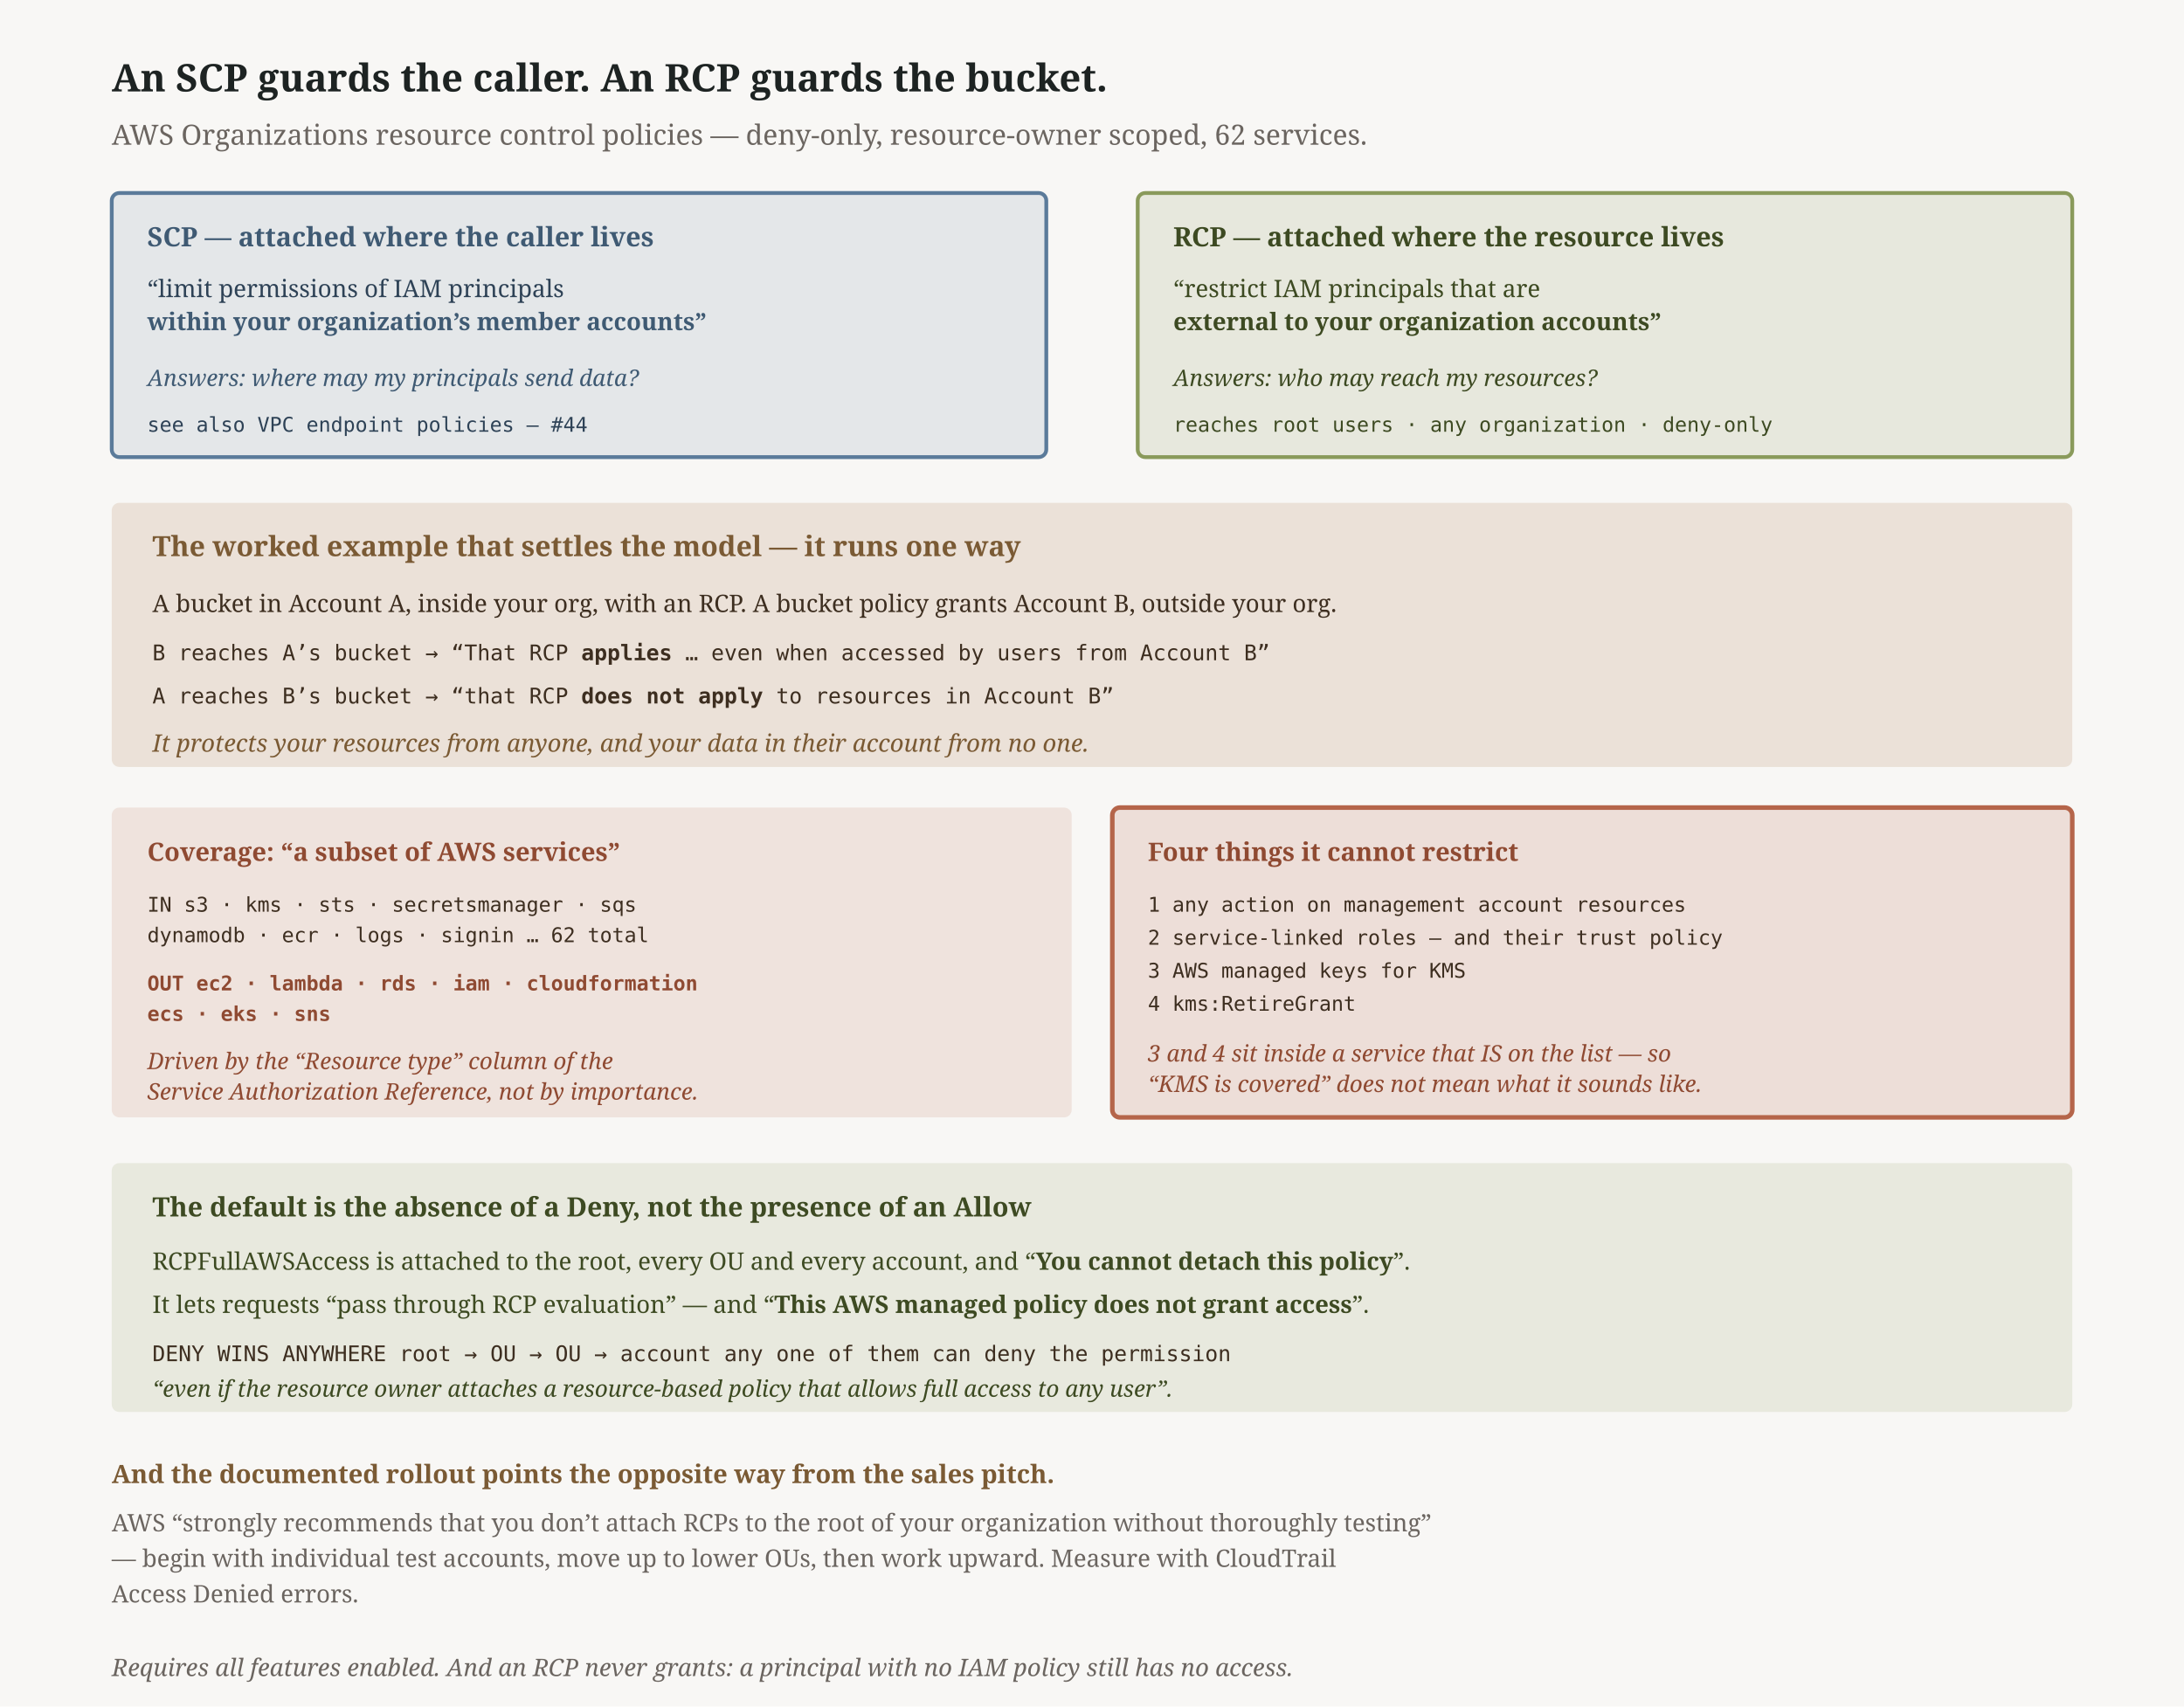
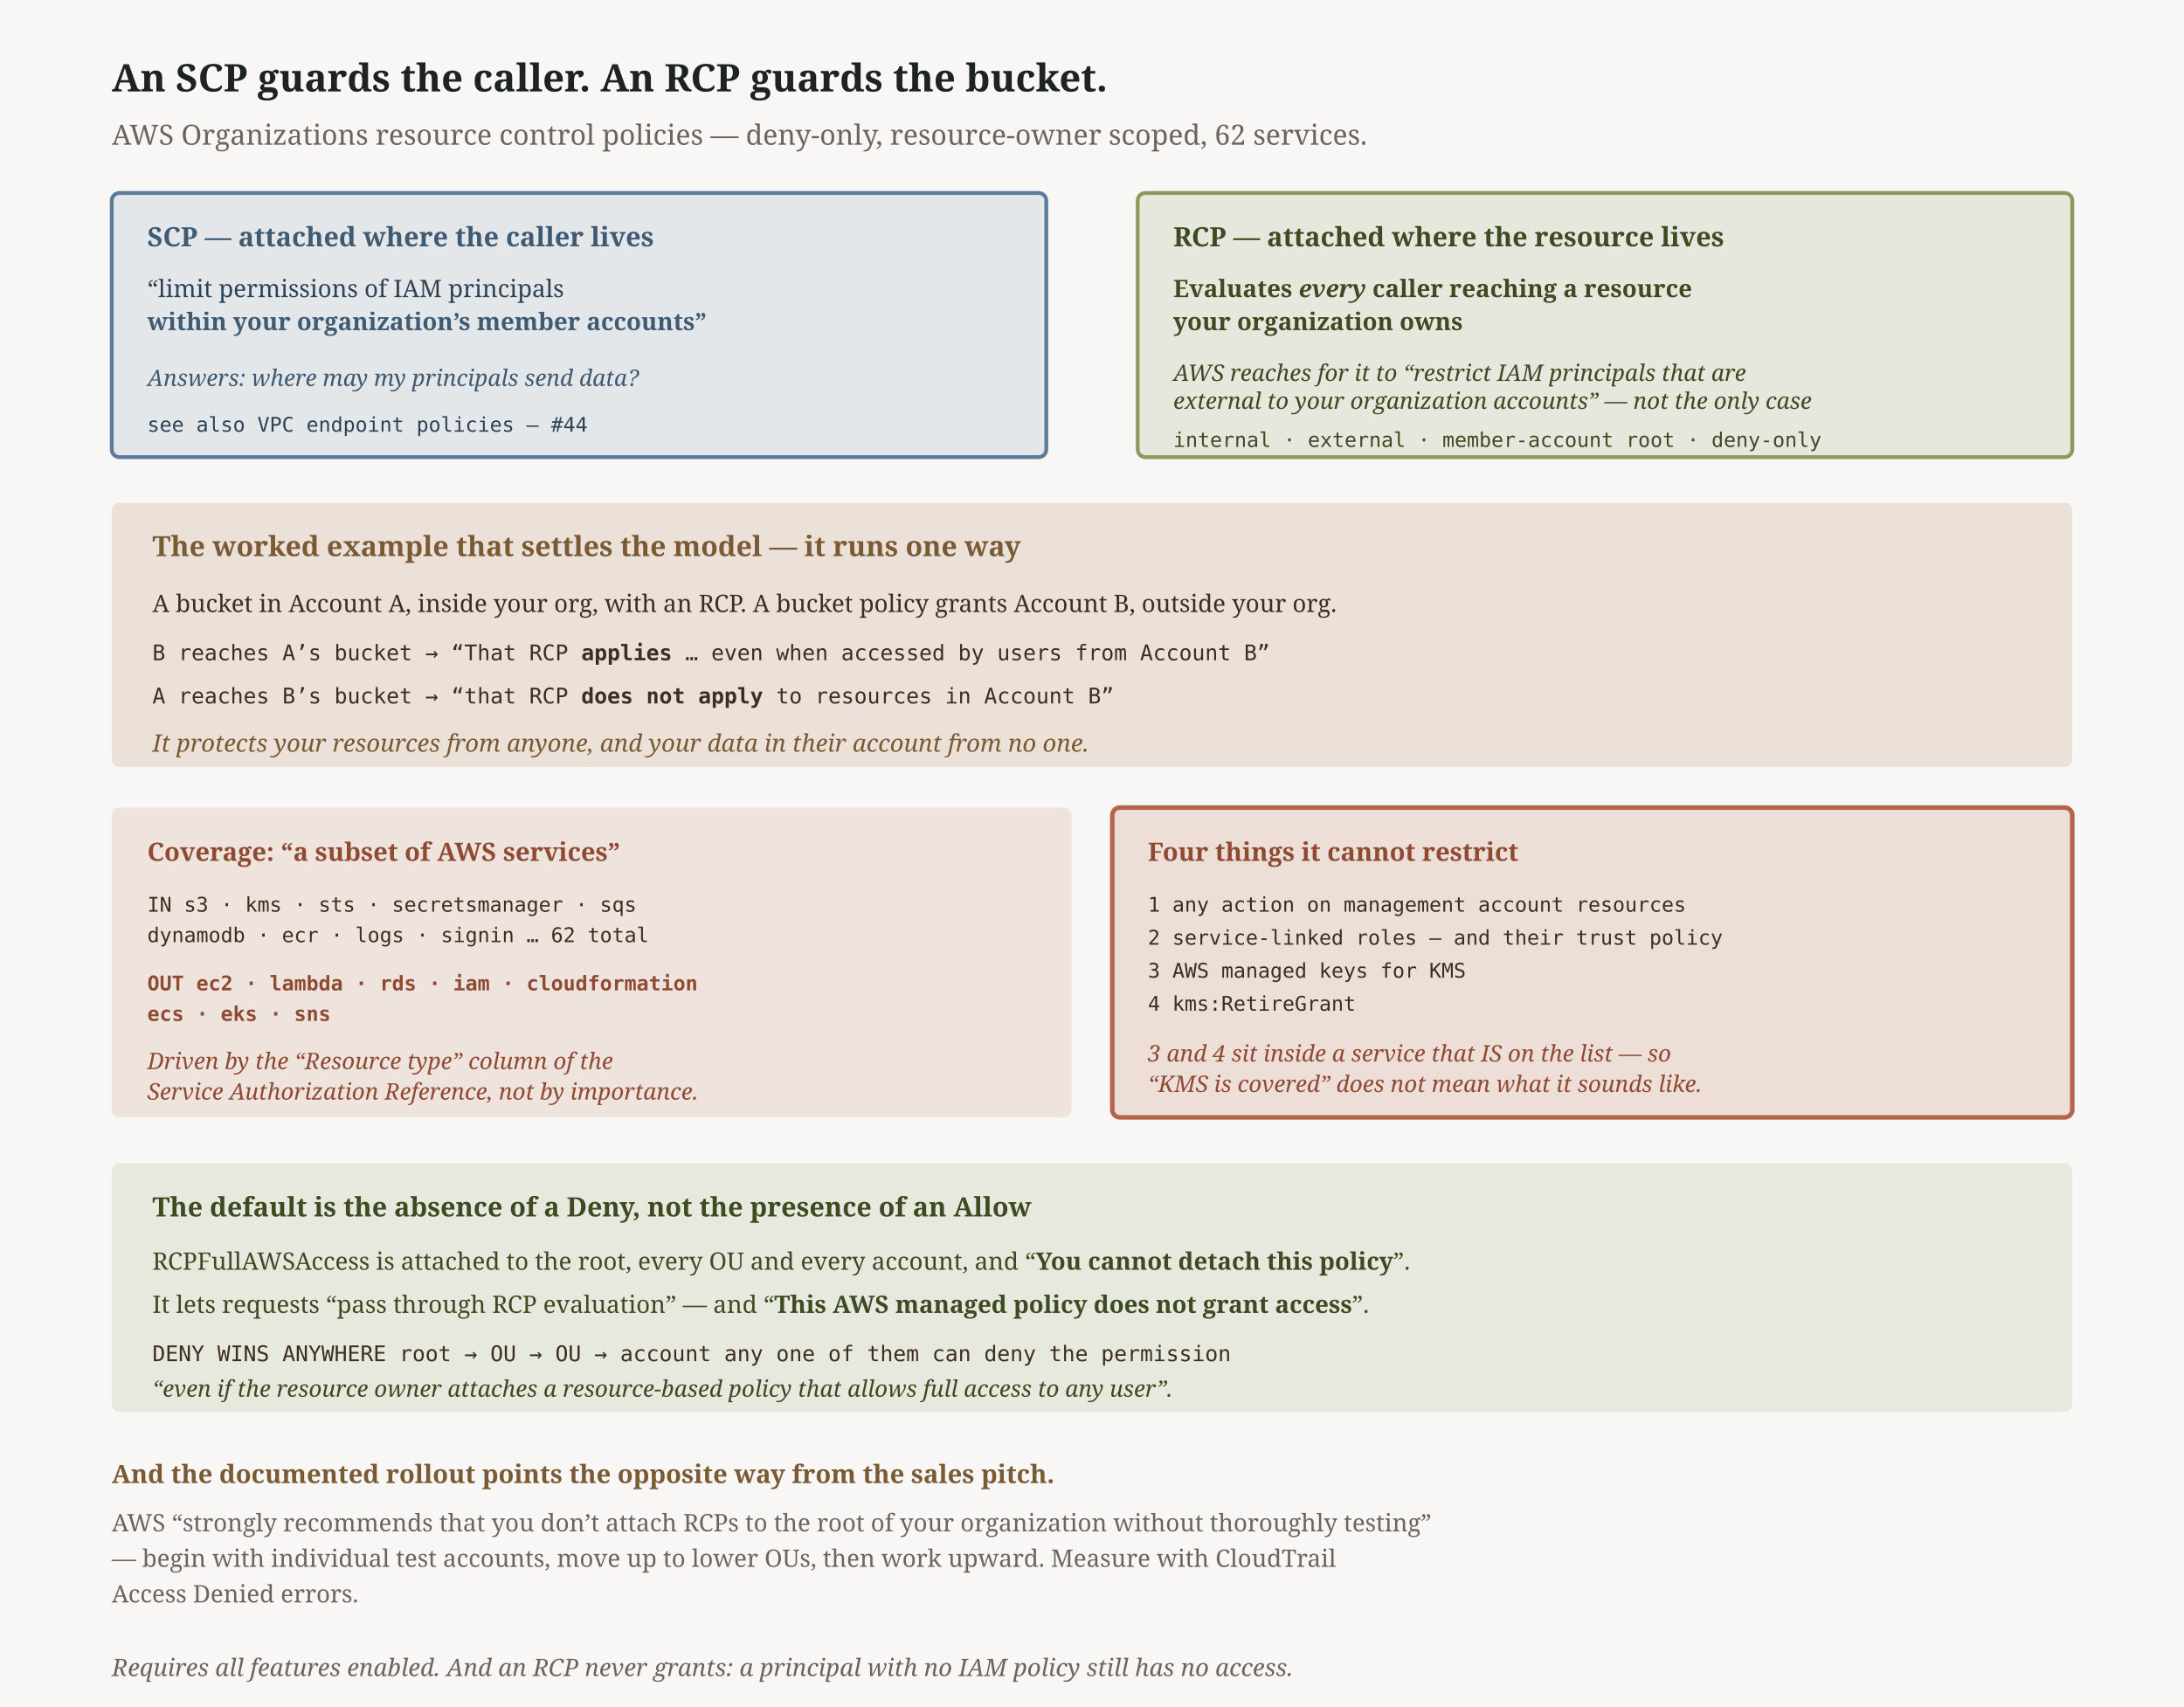
<svg xmlns="http://www.w3.org/2000/svg" viewBox="0 0 860 672" style="width:100%;max-width:860px;" role="img" aria-label="Diagram: an AWS Organizations resource control policy is attached where the resource lives, while a service control policy is attached where the caller lives. AWS states that an SCP limits permissions of IAM principals within the organization's member accounts while an RCP restricts IAM principals external to those accounts making requests to resources within them. RCPs never grant permissions and the effective permissions are the logical intersection of RCPs, SCPs, identity-based and resource-based policies. The policy is one-directional: AWS's worked example shows that an RCP on Account A applies to its S3 bucket even when accessed by users from Account B outside the organization, but does not apply to resources in Account B when accessed by users in Account A. RCPs reach principals regardless of organization membership, including root users. They cover a subset of services, 62 on the documented list, which excludes EC2, Lambda, RDS, IAM, CloudFormation, ECS, EKS and SNS. Four things cannot be restricted: resources in the management account, service-linked roles including their trust policy, AWS managed KMS keys, and the kms:RetireGrant permission. The RCPFullAWSAccess managed policy is attached everywhere, cannot be detached, and lets requests pass through RCP evaluation without granting access.">
  <rect width="860" height="672" fill="#F8F7F5" />
  <text x="44" y="36" font-family="Georgia, serif" font-size="15" font-weight="bold" fill="#1D2322">An SCP guards the caller. An RCP guards the bucket.</text>
  <text x="44" y="57" font-family="Georgia, serif" font-size="11" fill="#6B6560">AWS Organizations resource control policies — deny-only, resource-owner scoped, 62 services.</text>
  <rect x="44" y="76" width="368" height="104" rx="3" fill="#5B7B9A" opacity="0.13" />
  <rect x="44" y="76" width="368" height="104" rx="3" fill="none" stroke="#5B7B9A" stroke-width="1.5" />
  <text x="58" y="97" font-family="Georgia, serif" font-size="10.5" font-weight="bold" fill="#3F5A73">SCP — attached where the caller lives</text>
  <text x="58" y="117" font-family="Georgia, serif" font-size="9.5" fill="#2E4256">“limit permissions of IAM principals</text>
  <text x="58" y="130" font-family="Georgia, serif" font-size="9.5" font-weight="bold" fill="#3F5A73">within your organization’s member accounts”</text>
  <text x="58" y="152" font-family="Georgia, serif" font-size="9" font-style="italic" fill="#3F5A73">Answers: where may my principals send data?</text>
  <text x="58" y="170" font-family="Consolas, monospace" font-size="8" fill="#2E4256">see also VPC endpoint policies — #44</text>
  <rect x="448" y="76" width="368" height="104" rx="3" fill="#8A9A5B" opacity="0.16" />
  <rect x="448" y="76" width="368" height="104" rx="3" fill="none" stroke="#8A9A5B" stroke-width="1.5" />
  <text x="462" y="97" font-family="Georgia, serif" font-size="10.5" font-weight="bold" fill="#3D4A22">RCP — attached where the resource lives</text>
-   <text x="462" y="117" font-family="Georgia, serif" font-size="9.5" fill="#3D4A22">“restrict IAM principals that are</text>
-   <text x="462" y="130" font-family="Georgia, serif" font-size="9.5" font-weight="bold" fill="#3D4A22">external to your organization accounts”</text>
-   <text x="462" y="152" font-family="Georgia, serif" font-size="9" font-style="italic" fill="#3D4A22">Answers: who may reach my resources?</text>
-   <text x="462" y="170" font-family="Consolas, monospace" font-size="8" fill="#3D4A22">reaches root users · any organization · deny-only</text>
+   <text x="462" y="117" font-family="Georgia, serif" font-size="9.5" font-weight="bold" fill="#3D4A22">Evaluates <tspan font-style="italic">every</tspan> caller reaching a resource</text>
+   <text x="462" y="130" font-family="Georgia, serif" font-size="9.5" font-weight="bold" fill="#3D4A22">your organization owns</text>
+   <text x="462" y="150" font-family="Georgia, serif" font-size="9" font-style="italic" fill="#3D4A22">AWS reaches for it to “restrict IAM principals that are</text>
+   <text x="462" y="161" font-family="Georgia, serif" font-size="9" font-style="italic" fill="#3D4A22">external to your organization accounts” — not the only case</text>
+   <text x="462" y="176" font-family="Consolas, monospace" font-size="8" fill="#3D4A22">internal · external · member-account root · deny-only</text>
  <rect x="44" y="198" width="772" height="104" rx="3" fill="#C4A484" opacity="0.26" />
  <text x="60" y="219" font-family="Georgia, serif" font-size="11" font-weight="bold" fill="#7A5A34">The worked example that settles the model — it runs one way</text>
  <text x="60" y="241" font-family="Georgia, serif" font-size="9.5" fill="#3D2E20">A bucket in Account A, inside your org, with an RCP. A bucket policy grants Account B, outside your org.</text>
  <text x="60" y="260" font-family="Consolas, monospace" font-size="8.5" fill="#3D2E20">B reaches A’s bucket   → “That RCP <tspan font-weight="bold">applies</tspan> … even when accessed by users from Account B”</text>
  <text x="60" y="277" font-family="Consolas, monospace" font-size="8.5" fill="#3D2E20">A reaches B’s bucket   → “that RCP <tspan font-weight="bold">does not apply</tspan> to resources in Account B”</text>
  <text x="60" y="296" font-family="Georgia, serif" font-size="9.5" font-style="italic" fill="#7A5A34">It protects your resources from anyone, and your data in their account from no one.</text>
  <rect x="44" y="318" width="378" height="122" rx="3" fill="#B5654A" opacity="0.14" />
  <text x="58" y="339" font-family="Georgia, serif" font-size="10" font-weight="bold" fill="#8F4A32">Coverage: “a subset of AWS services”</text>
  <text x="58" y="359" font-family="Consolas, monospace" font-size="8" fill="#3D2E20">IN   s3 · kms · sts · secretsmanager · sqs</text>
  <text x="58" y="371" font-family="Consolas, monospace" font-size="8" fill="#3D2E20">     dynamodb · ecr · logs · signin … 62 total</text>
  <text x="58" y="390" font-family="Consolas, monospace" font-size="8" font-weight="bold" fill="#8F4A32">OUT  ec2 · lambda · rds · iam · cloudformation</text>
  <text x="58" y="402" font-family="Consolas, monospace" font-size="8" font-weight="bold" fill="#8F4A32">     ecs · eks · sns</text>
  <text x="58" y="421" font-family="Georgia, serif" font-size="9" font-style="italic" fill="#8F4A32">Driven by the “Resource type” column of the</text>
  <text x="58" y="433" font-family="Georgia, serif" font-size="9" font-style="italic" fill="#8F4A32">Service Authorization Reference, not by importance.</text>
  <rect x="438" y="318" width="378" height="122" rx="3" fill="#B5654A" opacity="0.17" />
  <rect x="438" y="318" width="378" height="122" rx="3" fill="none" stroke="#B5654A" stroke-width="1.8" />
  <text x="452" y="339" font-family="Georgia, serif" font-size="10" font-weight="bold" fill="#8F4A32">Four things it cannot restrict</text>
  <text x="452" y="359" font-family="Consolas, monospace" font-size="8" fill="#3D2E20">1  any action on management account resources</text>
  <text x="452" y="372" font-family="Consolas, monospace" font-size="8" fill="#3D2E20">2  service-linked roles — and their trust policy</text>
  <text x="452" y="385" font-family="Consolas, monospace" font-size="8" fill="#3D2E20">3  AWS managed keys for KMS</text>
  <text x="452" y="398" font-family="Consolas, monospace" font-size="8" fill="#3D2E20">4  kms:RetireGrant</text>
  <text x="452" y="418" font-family="Georgia, serif" font-size="9" font-style="italic" fill="#8F4A32">3 and 4 sit inside a service that IS on the list — so</text>
  <text x="452" y="430" font-family="Georgia, serif" font-size="9" font-style="italic" fill="#8F4A32">“KMS is covered” does not mean what it sounds like.</text>
  <rect x="44" y="458" width="772" height="98" rx="3" fill="#8A9A5B" opacity="0.15" />
  <text x="60" y="479" font-family="Georgia, serif" font-size="10.5" font-weight="bold" fill="#3D4A22">The default is the absence of a Deny, not the presence of an Allow</text>
  <text x="60" y="500" font-family="Georgia, serif" font-size="9.5" fill="#3D4A22">RCPFullAWSAccess is attached to the root, every OU and every account, and “<tspan font-weight="bold">You cannot detach this policy</tspan>”.</text>
  <text x="60" y="517" font-family="Georgia, serif" font-size="9.5" fill="#3D4A22">It lets requests “pass through RCP evaluation” — and “<tspan font-weight="bold">This AWS managed policy does not grant access</tspan>”.</text>
  <text x="60" y="536" font-family="Consolas, monospace" font-size="8.5" fill="#3D2E20">DENY WINS ANYWHERE   root → OU → OU → account   any one of them can deny the permission</text>
  <text x="60" y="550" font-family="Georgia, serif" font-size="9" font-style="italic" fill="#3D4A22">“even if the resource owner attaches a resource-based policy that allows full access to any user”.</text>
  <text x="44" y="584" font-family="Georgia, serif" font-size="10" font-weight="bold" fill="#7A5A34">And the documented rollout points the opposite way from the sales pitch.</text>
  <text x="44" y="603" font-family="Georgia, serif" font-size="9.5" fill="#6B6560">AWS “strongly recommends that you don’t attach RCPs to the root of your organization without thoroughly testing”</text>
  <text x="44" y="617" font-family="Georgia, serif" font-size="9.5" fill="#6B6560">— begin with individual test accounts, move up to lower OUs, then work upward. Measure with CloudTrail</text>
  <text x="44" y="631" font-family="Georgia, serif" font-size="9.5" fill="#6B6560">Access Denied errors.</text>
  <text x="44" y="660" font-family="Georgia, serif" font-size="9.5" font-style="italic" fill="#6B6560">Requires all features enabled. And an RCP never grants: a principal with no IAM policy still has no access.</text>
</svg>
